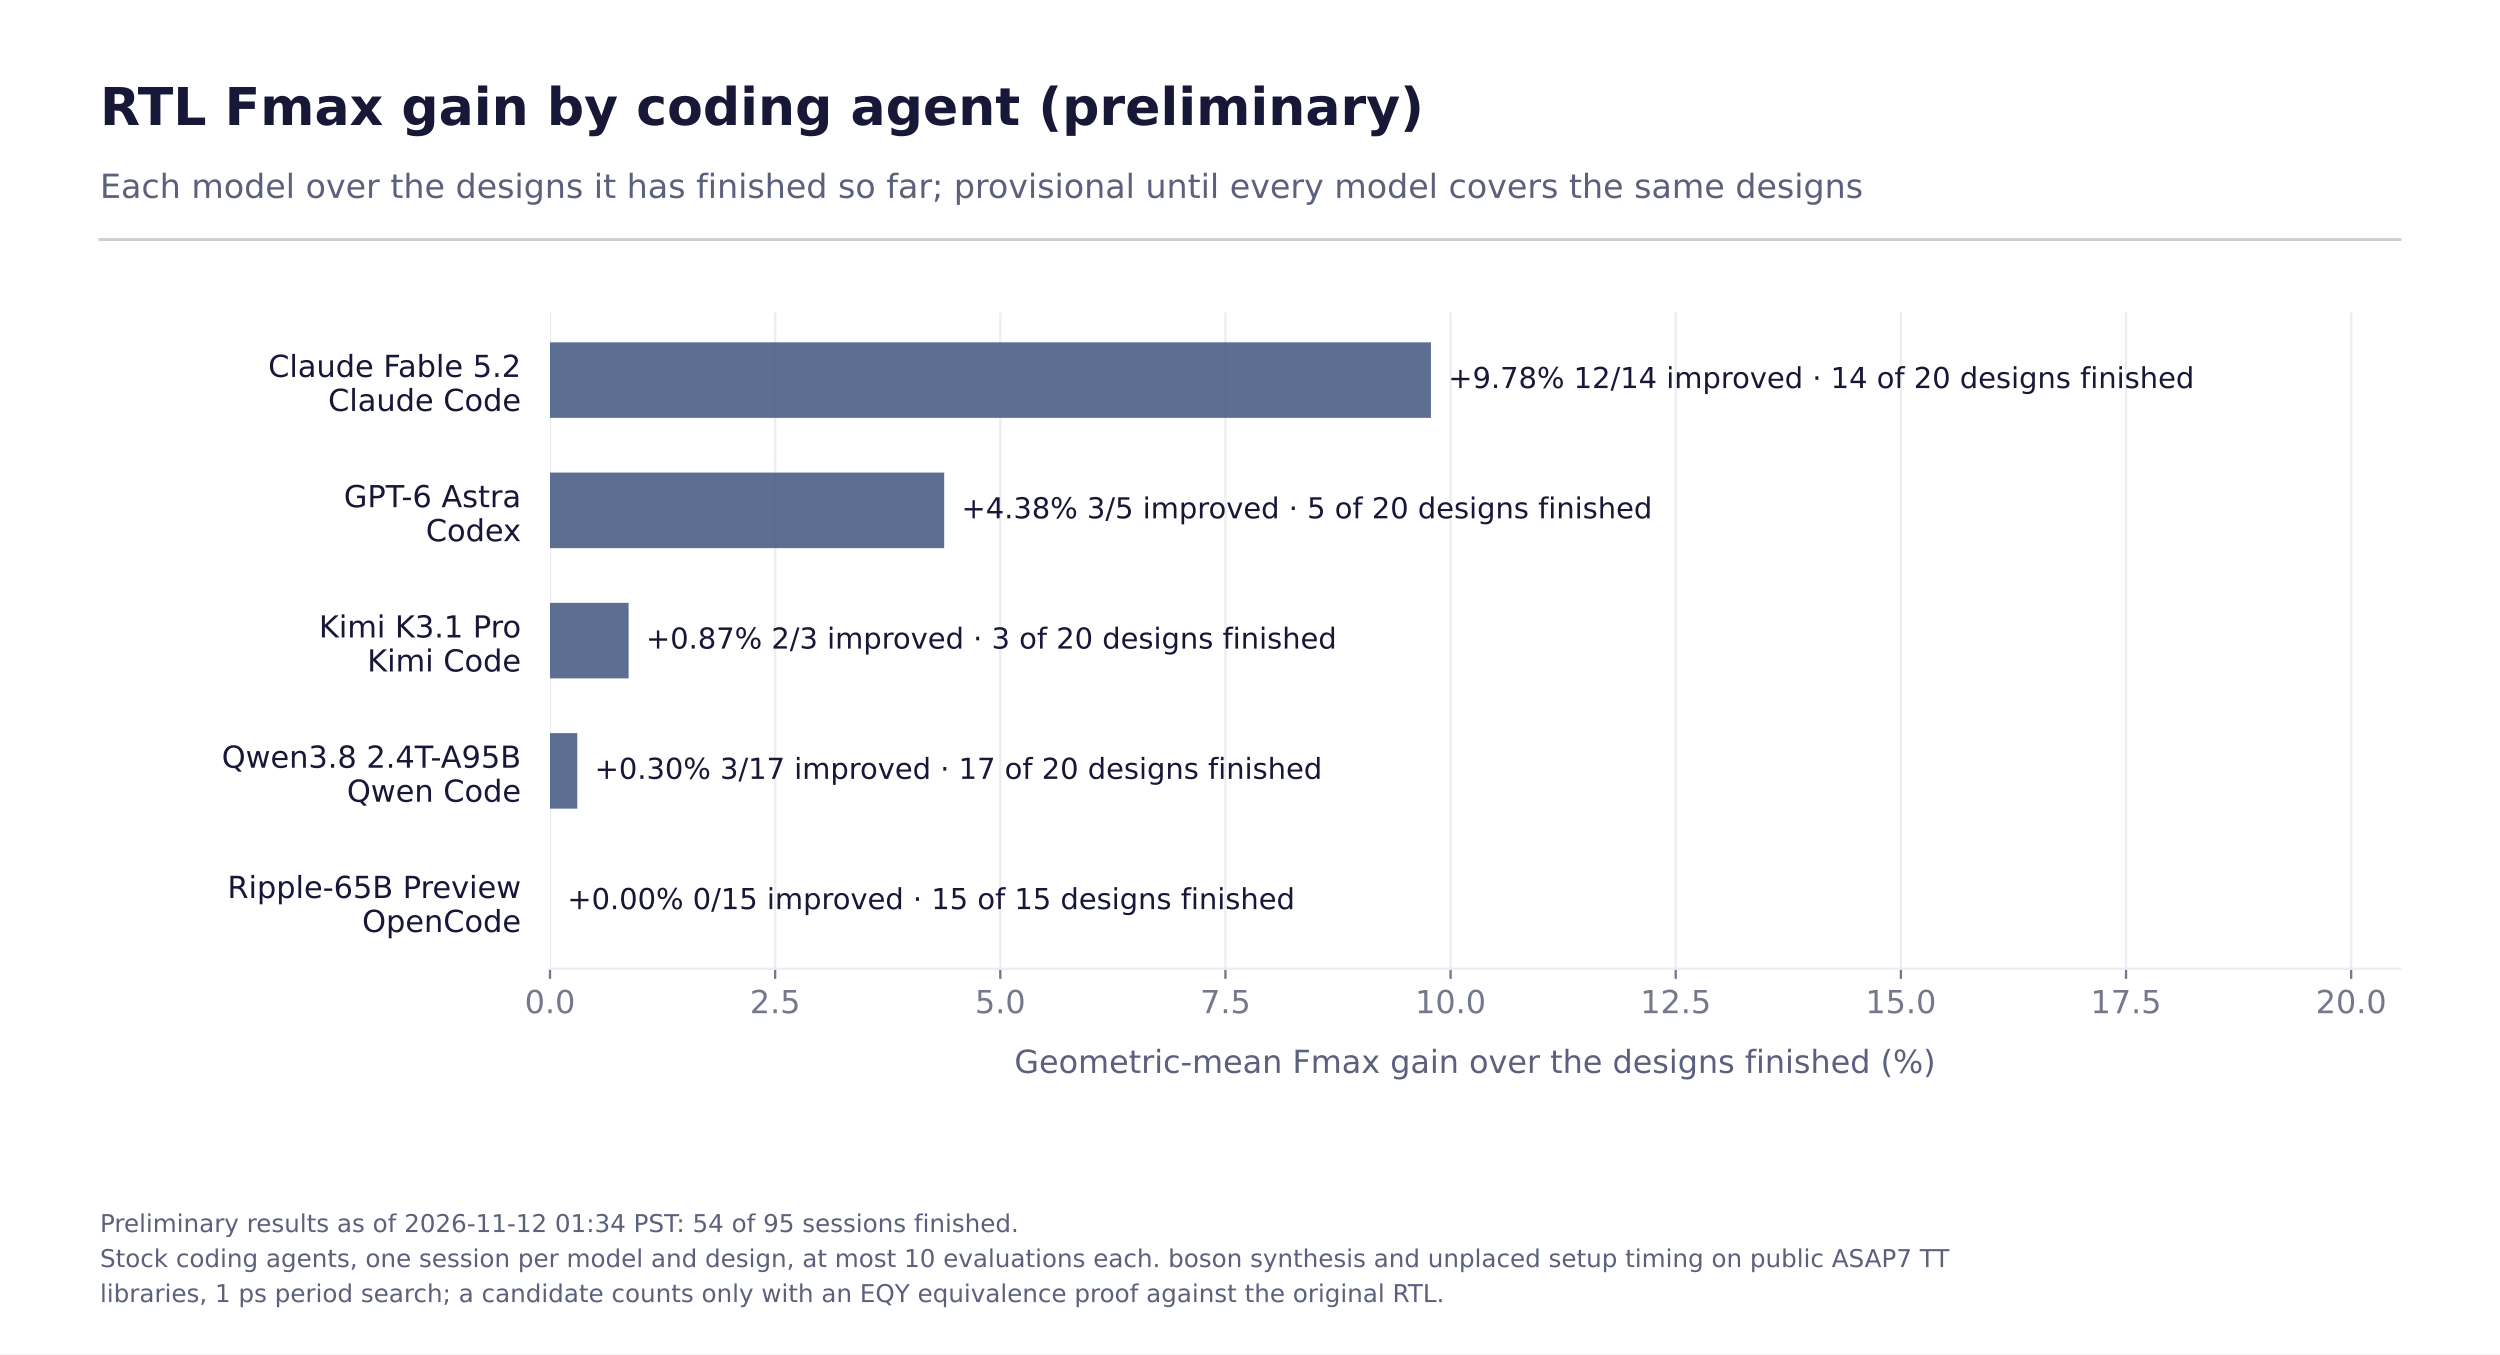
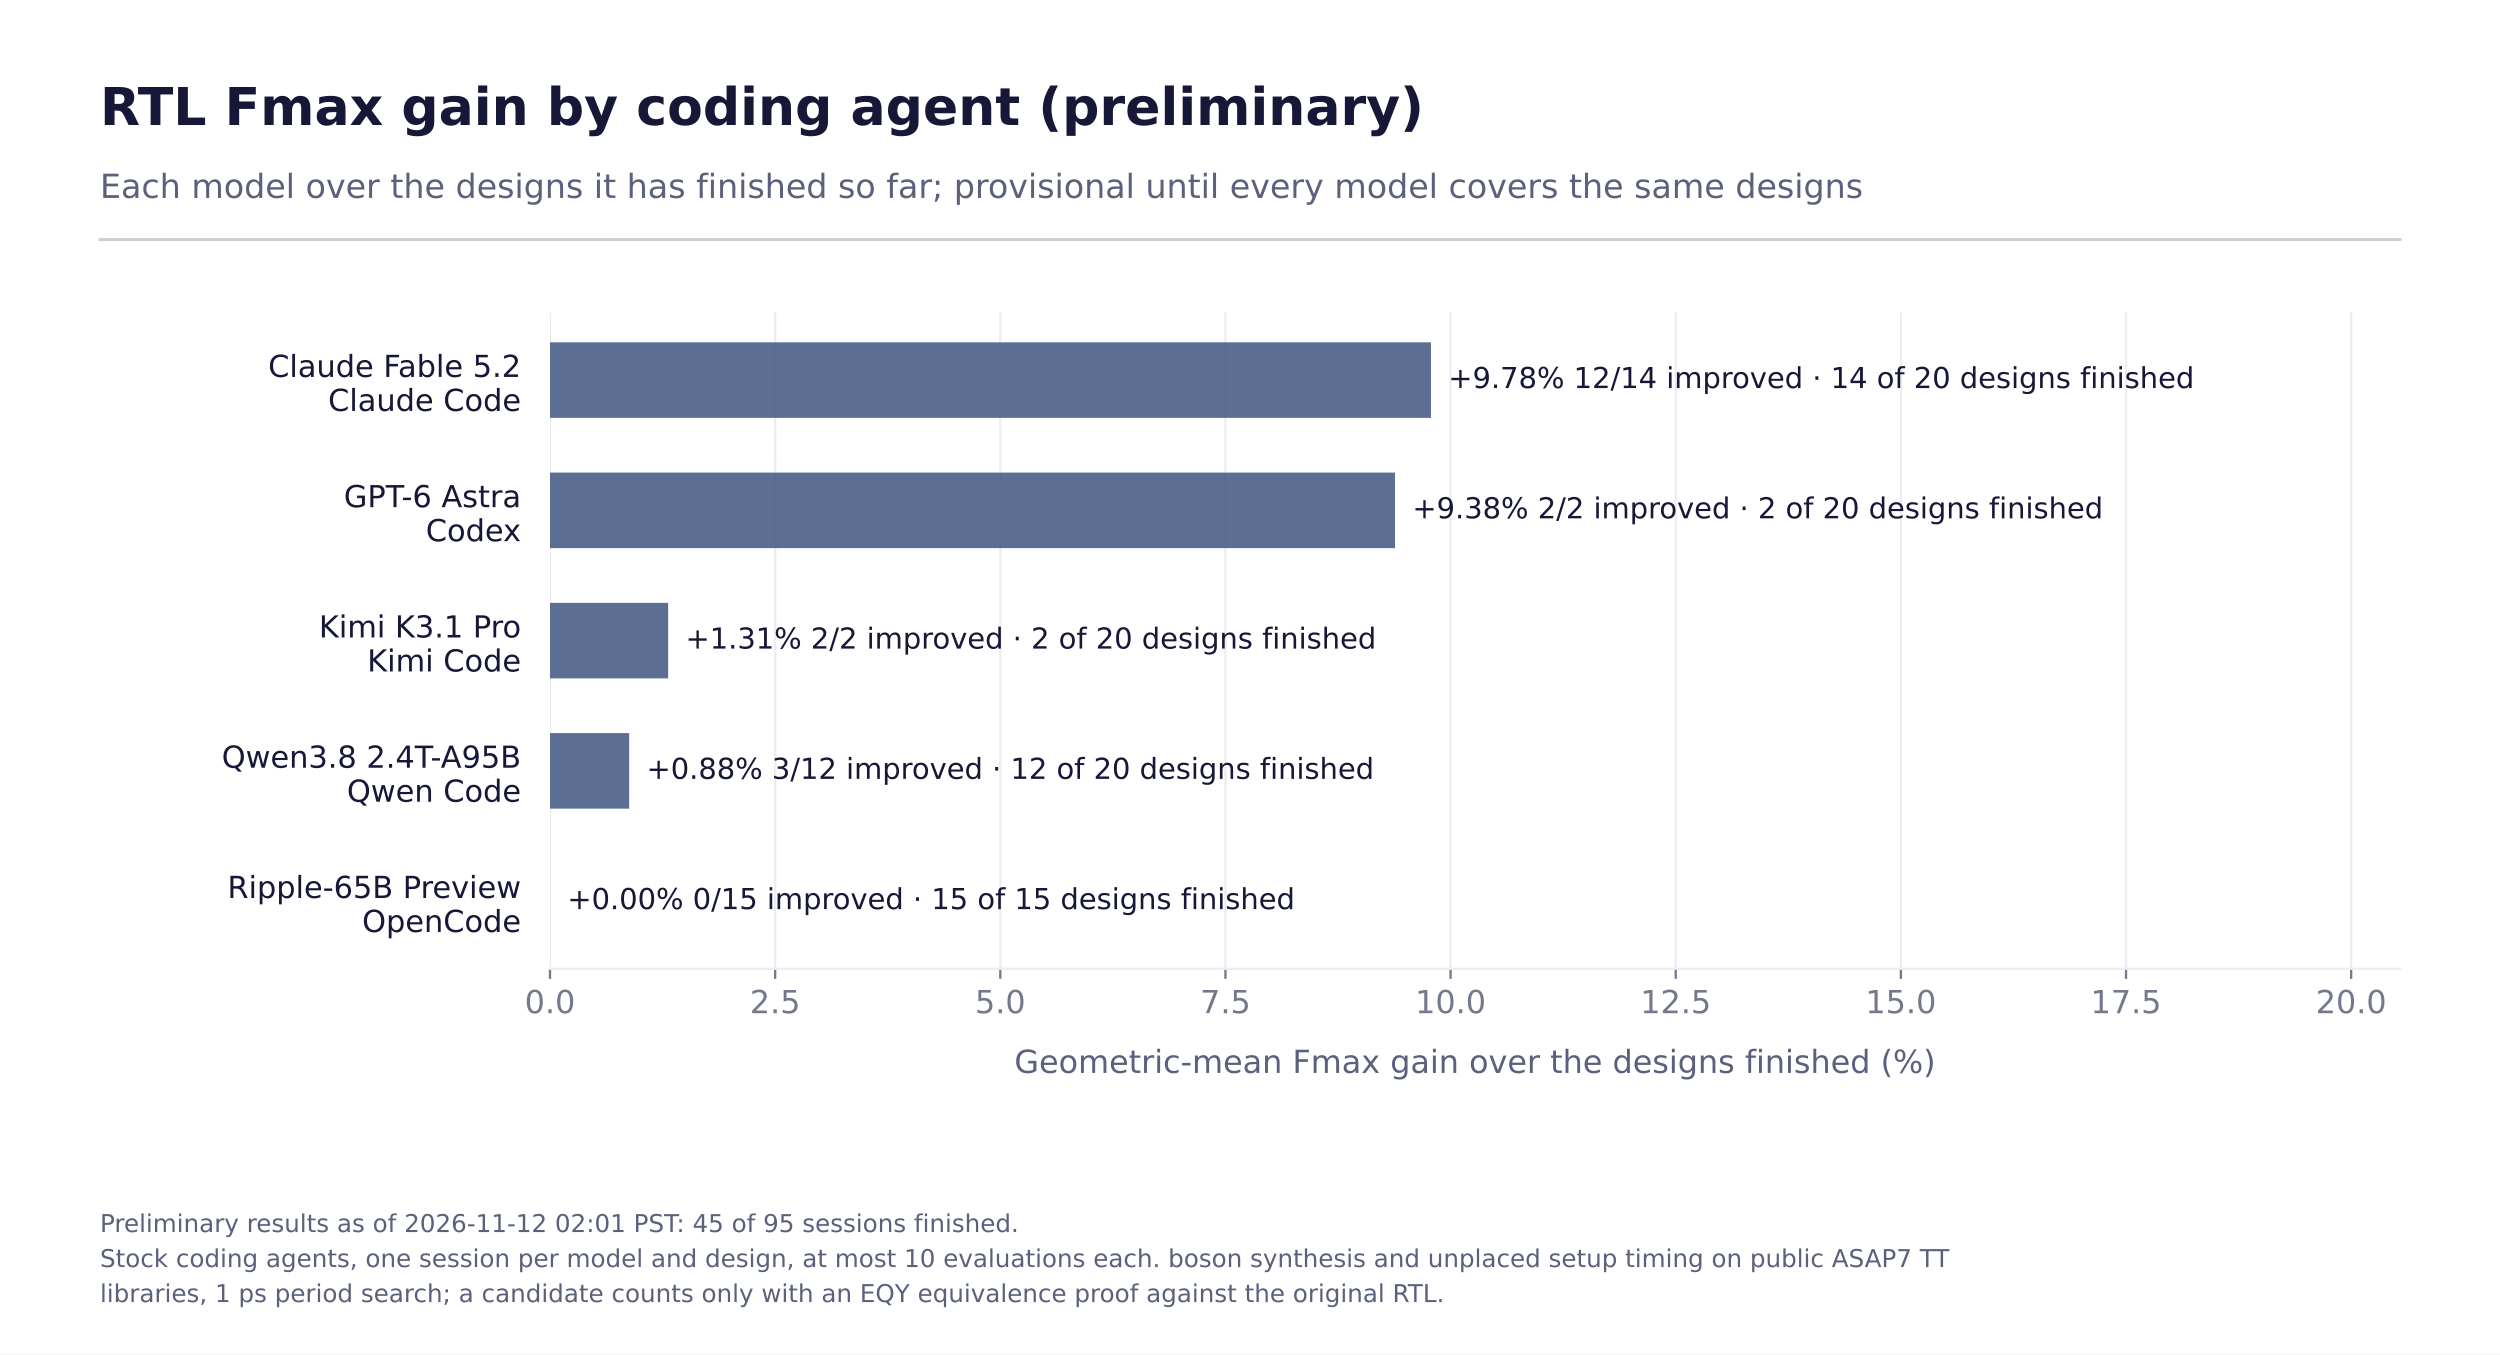
<svg xmlns="http://www.w3.org/2000/svg" xmlns:xlink="http://www.w3.org/1999/xlink" width="864pt" height="468pt" viewBox="0 0 864 468" version="1.1">
  <defs>
    <style type="text/css">*{stroke-linejoin: round; stroke-linecap: butt}</style>
  </defs>
  <g id="figure_1">
    <g id="patch_1">
      <path d="M 0 468  L 864 468  L 864 0  L 0 0  z " style="fill: #ffffff" />
    </g>
    <g id="axes_1">
      <g id="patch_2">
        <path d="M 190.08 334.8  L 829.44 334.8  L 829.44 108  L 190.08 108  z " style="fill: #ffffff" />
      </g>
      <g id="matplotlib.axis_1">
        <g id="xtick_1">
          <g id="line2d_1">
            <path d="M 190.08 334.8  L 190.08 108  " clip-path="url(#p4ebb32de9a)" style="fill: none; stroke: #ebedf0; stroke-width: 0.8; stroke-linecap: square" />
          </g>
          <g id="line2d_2">
            <defs>
              <path id="m93d353a957" d="M 0 0  L 0 3.5  " style="stroke: #74788d; stroke-width: 0.8" />
            </defs>
            <g>
              <use xlink:href="#m93d353a957" x="190.08" y="334.8" style="fill: #74788d; stroke: #74788d; stroke-width: 0.8" />
            </g>
          </g>
          <g id="text_1">
            <text style="fill: #74788d; font: 11px 'DejaVu Sans'; text-anchor: middle" x="190.08" y="350.158" transform="rotate(-0 190.08 350.1583)">0.0</text>
          </g>
        </g>
        <g id="xtick_2">
          <g id="line2d_3">
            <path d="M 267.891 334.8  L 267.891 108  " clip-path="url(#p4ebb32de9a)" style="fill: none; stroke: #ebedf0; stroke-width: 0.8; stroke-linecap: square" />
          </g>
          <g id="line2d_4">
            <g>
              <use xlink:href="#m93d353a957" x="267.891" y="334.8" style="fill: #74788d; stroke: #74788d; stroke-width: 0.8" />
            </g>
          </g>
          <g id="text_2">
            <text style="fill: #74788d; font: 11px 'DejaVu Sans'; text-anchor: middle" x="267.891" y="350.158" transform="rotate(-0 267.8906 350.1583)">2.5</text>
          </g>
        </g>
        <g id="xtick_3">
          <g id="line2d_5">
            <path d="M 345.701 334.8  L 345.701 108  " clip-path="url(#p4ebb32de9a)" style="fill: none; stroke: #ebedf0; stroke-width: 0.8; stroke-linecap: square" />
          </g>
          <g id="line2d_6">
            <g>
              <use xlink:href="#m93d353a957" x="345.701" y="334.8" style="fill: #74788d; stroke: #74788d; stroke-width: 0.8" />
            </g>
          </g>
          <g id="text_3">
            <text style="fill: #74788d; font: 11px 'DejaVu Sans'; text-anchor: middle" x="345.701" y="350.158" transform="rotate(-0 345.7011 350.1583)">5.0</text>
          </g>
        </g>
        <g id="xtick_4">
          <g id="line2d_7">
            <path d="M 423.512 334.8  L 423.512 108  " clip-path="url(#p4ebb32de9a)" style="fill: none; stroke: #ebedf0; stroke-width: 0.8; stroke-linecap: square" />
          </g>
          <g id="line2d_8">
            <g>
              <use xlink:href="#m93d353a957" x="423.512" y="334.8" style="fill: #74788d; stroke: #74788d; stroke-width: 0.8" />
            </g>
          </g>
          <g id="text_4">
            <text style="fill: #74788d; font: 11px 'DejaVu Sans'; text-anchor: middle" x="423.512" y="350.158" transform="rotate(-0 423.5117 350.1583)">7.5</text>
          </g>
        </g>
        <g id="xtick_5">
          <g id="line2d_9">
            <path d="M 501.322 334.8  L 501.322 108  " clip-path="url(#p4ebb32de9a)" style="fill: none; stroke: #ebedf0; stroke-width: 0.8; stroke-linecap: square" />
          </g>
          <g id="line2d_10">
            <g>
              <use xlink:href="#m93d353a957" x="501.322" y="334.8" style="fill: #74788d; stroke: #74788d; stroke-width: 0.8" />
            </g>
          </g>
          <g id="text_5">
            <text style="fill: #74788d; font: 11px 'DejaVu Sans'; text-anchor: middle" x="501.322" y="350.158" transform="rotate(-0 501.3222 350.1583)">10.0</text>
          </g>
        </g>
        <g id="xtick_6">
          <g id="line2d_11">
            <path d="M 579.133 334.8  L 579.133 108  " clip-path="url(#p4ebb32de9a)" style="fill: none; stroke: #ebedf0; stroke-width: 0.8; stroke-linecap: square" />
          </g>
          <g id="line2d_12">
            <g>
              <use xlink:href="#m93d353a957" x="579.133" y="334.8" style="fill: #74788d; stroke: #74788d; stroke-width: 0.8" />
            </g>
          </g>
          <g id="text_6">
            <text style="fill: #74788d; font: 11px 'DejaVu Sans'; text-anchor: middle" x="579.133" y="350.158" transform="rotate(-0 579.1328 350.1583)">12.5</text>
          </g>
        </g>
        <g id="xtick_7">
          <g id="line2d_13">
            <path d="M 656.943 334.8  L 656.943 108  " clip-path="url(#p4ebb32de9a)" style="fill: none; stroke: #ebedf0; stroke-width: 0.8; stroke-linecap: square" />
          </g>
          <g id="line2d_14">
            <g>
              <use xlink:href="#m93d353a957" x="656.943" y="334.8" style="fill: #74788d; stroke: #74788d; stroke-width: 0.8" />
            </g>
          </g>
          <g id="text_7">
            <text style="fill: #74788d; font: 11px 'DejaVu Sans'; text-anchor: middle" x="656.943" y="350.158" transform="rotate(-0 656.9433 350.1583)">15.0</text>
          </g>
        </g>
        <g id="xtick_8">
          <g id="line2d_15">
            <path d="M 734.754 334.8  L 734.754 108  " clip-path="url(#p4ebb32de9a)" style="fill: none; stroke: #ebedf0; stroke-width: 0.8; stroke-linecap: square" />
          </g>
          <g id="line2d_16">
            <g>
              <use xlink:href="#m93d353a957" x="734.754" y="334.8" style="fill: #74788d; stroke: #74788d; stroke-width: 0.8" />
            </g>
          </g>
          <g id="text_8">
            <text style="fill: #74788d; font: 11px 'DejaVu Sans'; text-anchor: middle" x="734.754" y="350.158" transform="rotate(-0 734.7539 350.1583)">17.5</text>
          </g>
        </g>
        <g id="xtick_9">
          <g id="line2d_17">
            <path d="M 812.564 334.8  L 812.564 108  " clip-path="url(#p4ebb32de9a)" style="fill: none; stroke: #ebedf0; stroke-width: 0.8; stroke-linecap: square" />
          </g>
          <g id="line2d_18">
            <g>
              <use xlink:href="#m93d353a957" x="812.564" y="334.8" style="fill: #74788d; stroke: #74788d; stroke-width: 0.8" />
            </g>
          </g>
          <g id="text_9">
            <text style="fill: #74788d; font: 11px 'DejaVu Sans'; text-anchor: middle" x="812.564" y="350.158" transform="rotate(-0 812.5644 350.1583)">20.0</text>
          </g>
        </g>
        <g id="text_10">
          <text style="fill: #5b607d; font: 11px 'DejaVu Sans'; text-anchor: middle" x="509.76" y="370.804" transform="rotate(-0 509.76 370.8042)">Geometric-mean Fmax gain over the designs finished (%)</text>
        </g>
      </g>
      <g id="matplotlib.axis_2">
        <g id="ytick_1">
          <g id="line2d_19" />
          <g id="text_11">
            <text style="fill: #171738; font: 10.5px 'DejaVu Sans'" transform="translate(92.68391 130.2724)">Claude Fable 5.2</text>
            <text style="fill: #171738; font: 10.5px 'DejaVu Sans'" transform="translate(113.3952 142.0301)">Claude Code</text>
          </g>
        </g>
        <g id="ytick_2">
          <g id="line2d_20" />
          <g id="text_12">
            <text style="fill: #171738; font: 10.5px 'DejaVu Sans'" transform="translate(118.8322 175.2903)">GPT-6 Astra</text>
            <text style="fill: #171738; font: 10.5px 'DejaVu Sans'" transform="translate(147.1658 187.048)">Codex</text>
          </g>
        </g>
        <g id="ytick_3">
          <g id="line2d_21" />
          <g id="text_13">
            <text style="fill: #171738; font: 10.5px 'DejaVu Sans'" transform="translate(110.2222 220.3082)">Kimi K3.1 Pro</text>
            <text style="fill: #171738; font: 10.5px 'DejaVu Sans'" transform="translate(126.9123 232.0659)">Kimi Code</text>
          </g>
        </g>
        <g id="ytick_4">
          <g id="line2d_22" />
          <g id="text_14">
            <text style="fill: #171738; font: 10.5px 'DejaVu Sans'" transform="translate(76.62383 265.326)">Qwen3.8 2.4T-A95B</text>
            <text style="fill: #171738; font: 10.5px 'DejaVu Sans'" transform="translate(119.892 277.0837)">Qwen Code</text>
          </g>
        </g>
        <g id="ytick_5">
          <g id="line2d_23" />
          <g id="text_15">
            <text style="fill: #171738; font: 10.5px 'DejaVu Sans'" transform="translate(78.59914 310.3439)">Ripple-65B Preview</text>
            <text style="fill: #171738; font: 10.5px 'DejaVu Sans'" transform="translate(125.1502 322.1016)">OpenCode</text>
          </g>
        </g>
      </g>
      <g id="patch_3">
        <path d="M 190.08 118.309  L 494.537 118.309  L 494.537 144.419  L 190.08 144.419  z " clip-path="url(#p4ebb32de9a)" style="fill: #3f5680; opacity: 0.85" />
      </g>
      <g id="patch_4">
-         <path d="M 190.08 163.327  L 326.311 163.327  L 326.311 189.437  L 190.08 189.437  z " clip-path="url(#p4ebb32de9a)" style="fill: #3f5680; opacity: 0.85" />
+         <path d="M 190.08 163.327  L 482.119 163.327  L 482.119 189.437  L 190.08 189.437  z " clip-path="url(#p4ebb32de9a)" style="fill: #3f5680; opacity: 0.85" />
      </g>
      <g id="patch_5">
-         <path d="M 190.08 208.345  L 217.251 208.345  L 217.251 234.455  L 190.08 234.455  z " clip-path="url(#p4ebb32de9a)" style="fill: #3f5680; opacity: 0.85" />
+         <path d="M 190.08 208.345  L 230.915 208.345  L 230.915 234.455  L 190.08 234.455  z " clip-path="url(#p4ebb32de9a)" style="fill: #3f5680; opacity: 0.85" />
      </g>
      <g id="patch_6">
-         <path d="M 190.08 253.363  L 199.511 253.363  L 199.511 279.473  L 190.08 279.473  z " clip-path="url(#p4ebb32de9a)" style="fill: #3f5680; opacity: 0.85" />
+         <path d="M 190.08 253.363  L 217.438 253.363  L 217.438 279.473  L 190.08 279.473  z " clip-path="url(#p4ebb32de9a)" style="fill: #3f5680; opacity: 0.85" />
      </g>
      <g id="patch_7">
        <path d="M 190.08 298.381  L 190.08 298.381  L 190.08 324.491  L 190.08 324.491  z " clip-path="url(#p4ebb32de9a)" style="fill: #3f5680; opacity: 0.85" />
      </g>
      <g id="patch_8">
        <path d="M 190.08 334.8  L 829.44 334.8  " style="fill: none; stroke: #ebedf0; stroke-width: 0.8; stroke-linejoin: miter; stroke-linecap: square" />
      </g>
      <g id="text_16">
        <text style="fill: #171738; font: 10px 'DejaVu Sans'; text-anchor: start" x="500.537" y="134.124" transform="rotate(-0 500.5371 134.1236)">+9.78%   12/14 improved · 14 of 20 designs finished</text>
      </g>
      <g id="text_17">
-         <text style="fill: #171738; font: 10px 'DejaVu Sans'; text-anchor: start" x="332.311" y="179.142" transform="rotate(-0 332.3107 179.1415)">+4.38%   3/5 improved · 5 of 20 designs finished</text>
+         <text style="fill: #171738; font: 10px 'DejaVu Sans'; text-anchor: start" x="488.119" y="179.142" transform="rotate(-0 488.1186 179.1415)">+9.38%   2/2 improved · 2 of 20 designs finished</text>
      </g>
      <g id="text_18">
-         <text style="fill: #171738; font: 10px 'DejaVu Sans'; text-anchor: start" x="223.251" y="224.159" transform="rotate(-0 223.2514 224.1594)">+0.87%   2/3 improved · 3 of 20 designs finished</text>
+         <text style="fill: #171738; font: 10px 'DejaVu Sans'; text-anchor: start" x="236.915" y="224.159" transform="rotate(-0 236.915 224.1594)">+1.31%   2/2 improved · 2 of 20 designs finished</text>
      </g>
      <g id="text_19">
-         <text style="fill: #171738; font: 10px 'DejaVu Sans'; text-anchor: start" x="205.511" y="269.177" transform="rotate(-0 205.5106 269.1772)">+0.30%   3/17 improved · 17 of 20 designs finished</text>
+         <text style="fill: #171738; font: 10px 'DejaVu Sans'; text-anchor: start" x="223.438" y="269.177" transform="rotate(-0 223.4382 269.1772)">+0.88%   3/12 improved · 12 of 20 designs finished</text>
      </g>
      <g id="text_20">
        <text style="fill: #171738; font: 10px 'DejaVu Sans'; text-anchor: start" x="196.08" y="314.195" transform="rotate(-0 196.08 314.1951)">+0.00%   0/15 improved · 15 of 15 designs finished</text>
      </g>
    </g>
    <g id="line2d_24">
      <path d="M 34.56 82.8  L 829.44 82.8  " style="fill: none; stroke: #171738; stroke-opacity: 0.22; stroke-linecap: square" />
    </g>
    <g id="text_21">
      <text style="fill: #171738; font: 700 18px 'DejaVu Sans'; text-anchor: start" x="34.56" y="43.2" transform="rotate(-0 34.56 43.2)">RTL Fmax gain by coding agent (preliminary)</text>
    </g>
    <g id="text_22">
      <text style="fill: #5b607d; font: 11.5px 'DejaVu Sans'; text-anchor: start" x="34.56" y="68.4" transform="rotate(-0 34.56 68.4)">Each model over the designs it has finished so far; provisional until every model covers the same designs</text>
    </g>
    <g id="text_23">
-       <text style="fill: #5b607d; font: 8.5px 'DejaVu Sans'" transform="translate(34.56 425.7968)">Preliminary results as of 2026-11-12 01:34 PST: 54 of 95 sessions finished.</text>
+       <text style="fill: #5b607d; font: 8.5px 'DejaVu Sans'" transform="translate(34.56 425.7968)">Preliminary results as of 2026-11-12 02:01 PST: 45 of 95 sessions finished.</text>
      <text style="fill: #5b607d; font: 8.5px 'DejaVu Sans'" transform="translate(34.56 437.8984)">Stock coding agents, one session per model and design, at most 10 evaluations each. boson synthesis and unplaced setup timing on public ASAP7 TT</text>
      <text style="fill: #5b607d; font: 8.5px 'DejaVu Sans'" transform="translate(34.56 450)">libraries, 1 ps period search; a candidate counts only with an EQY equivalence proof against the original RTL.</text>
    </g>
  </g>
  <defs>
    <clipPath id="p4ebb32de9a">
      <rect x="190.08" y="108" width="639.36" height="226.8" />
    </clipPath>
  </defs>
</svg>
